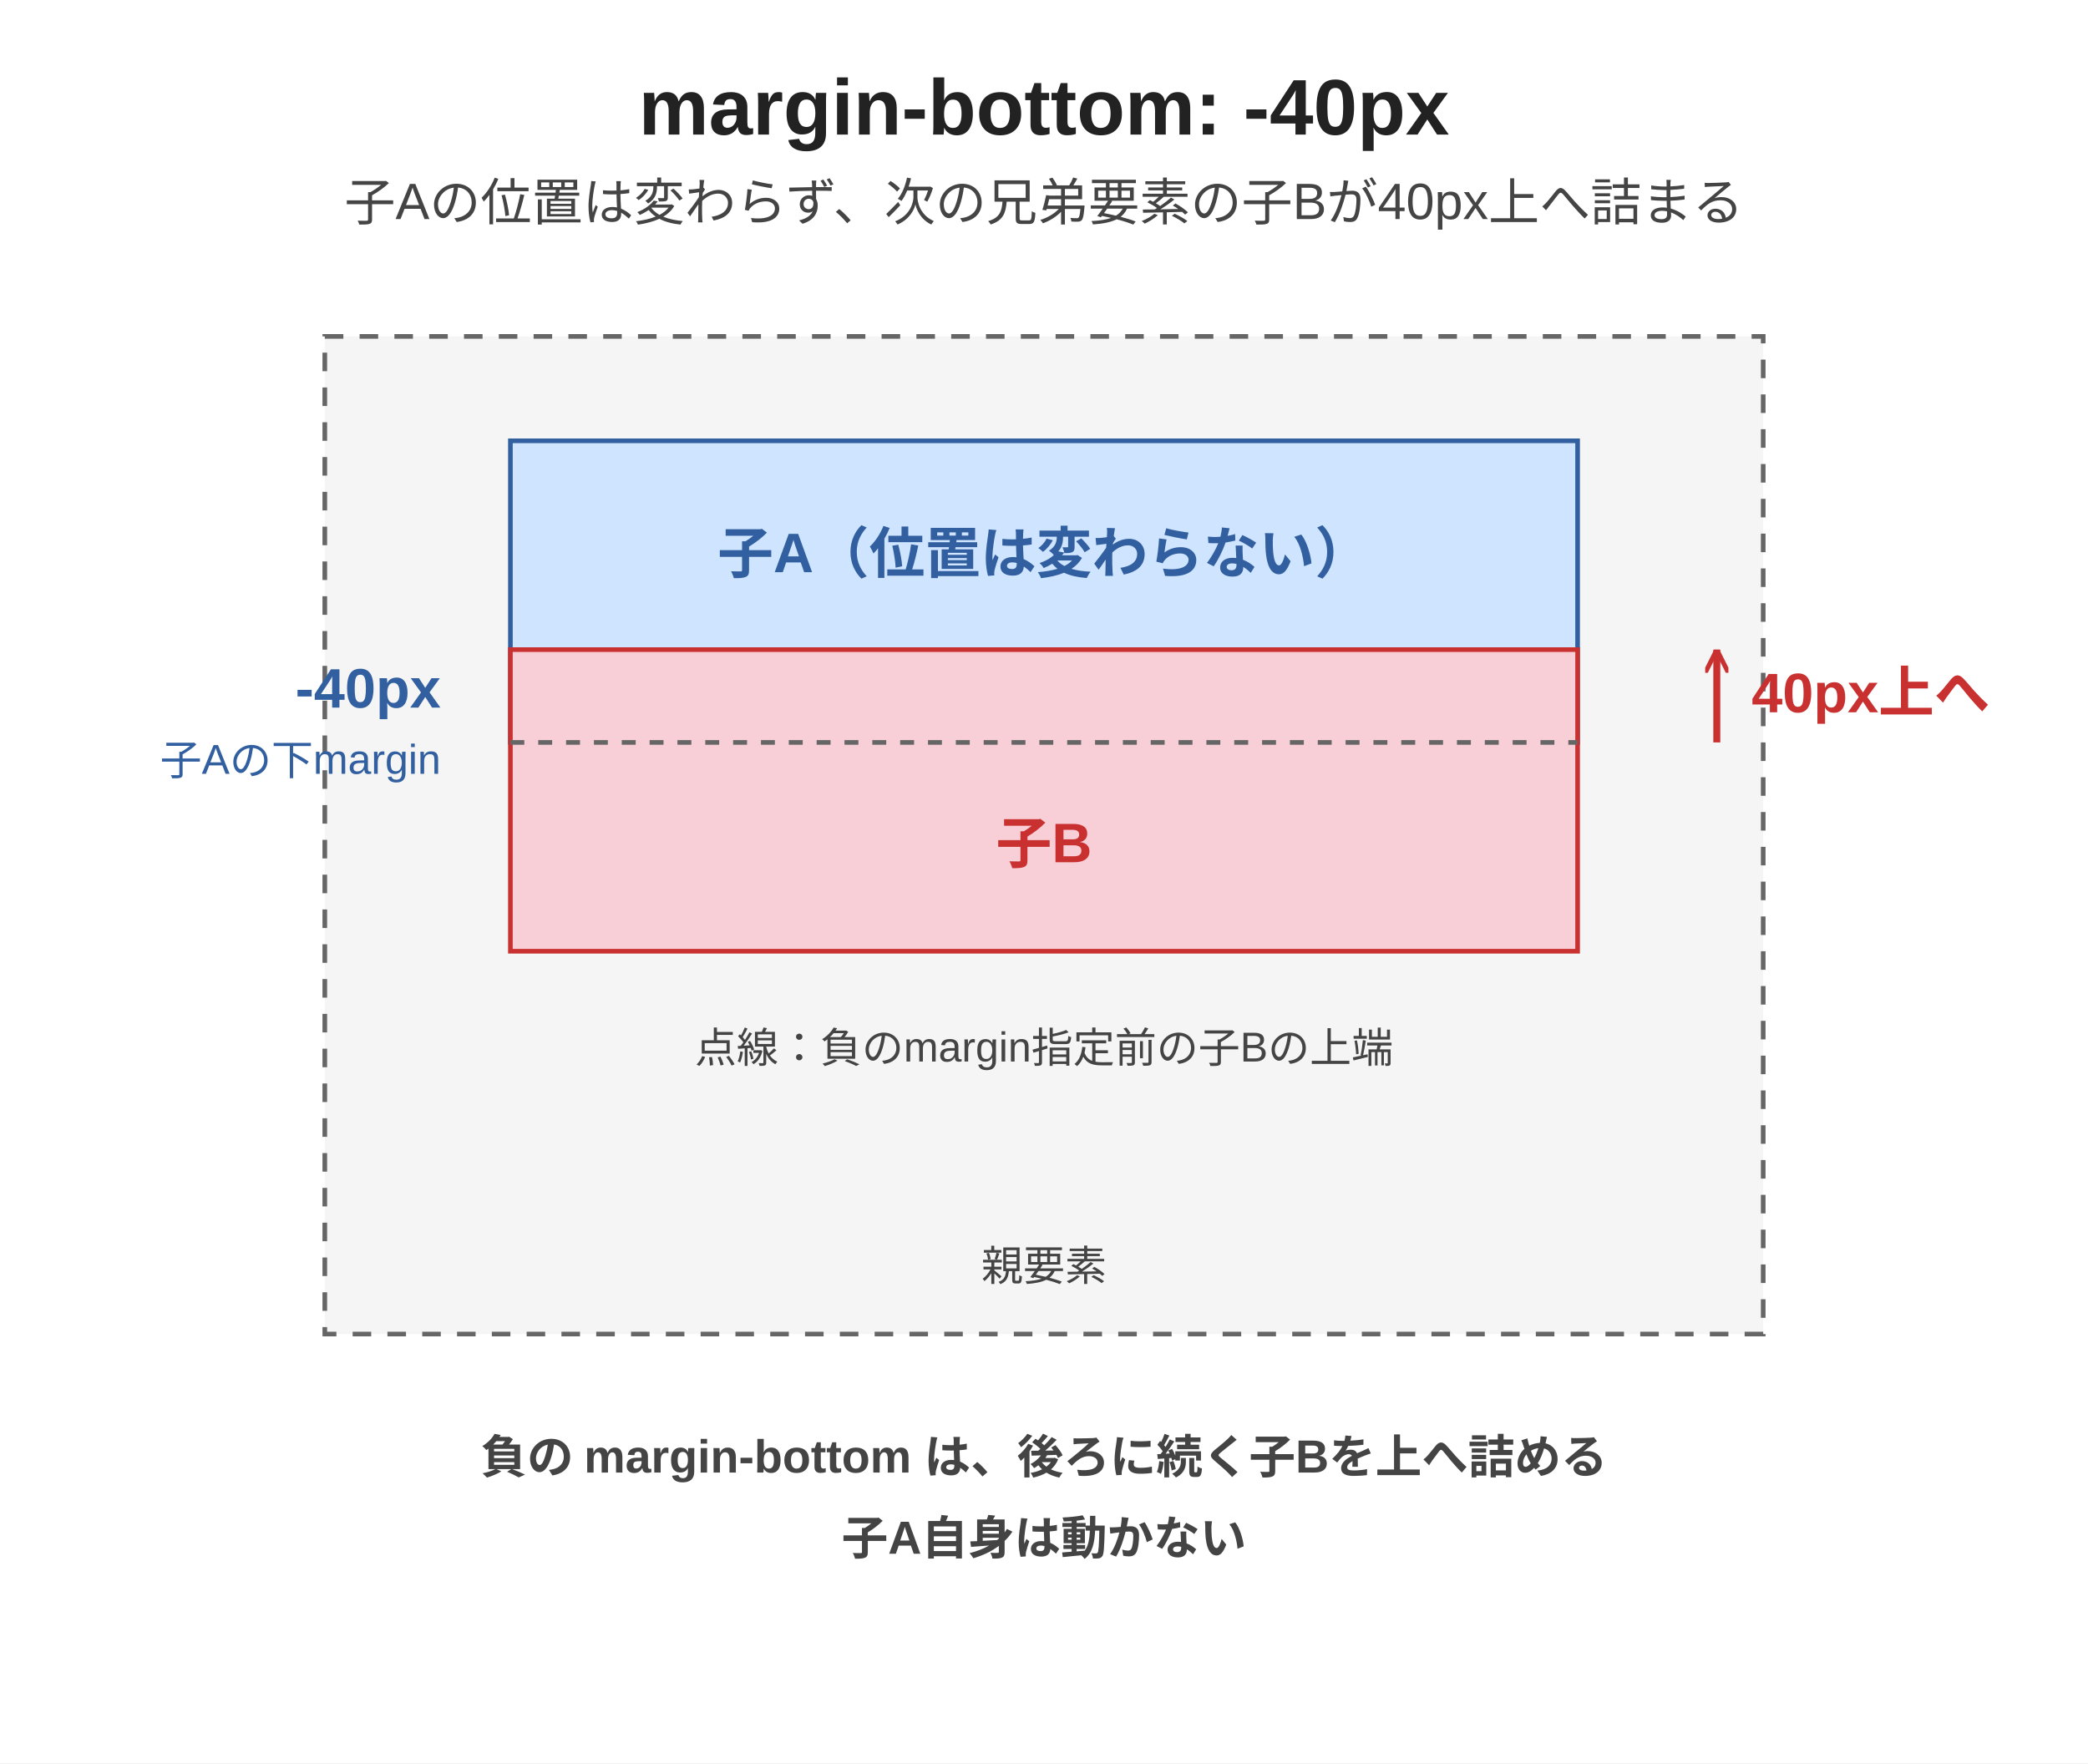
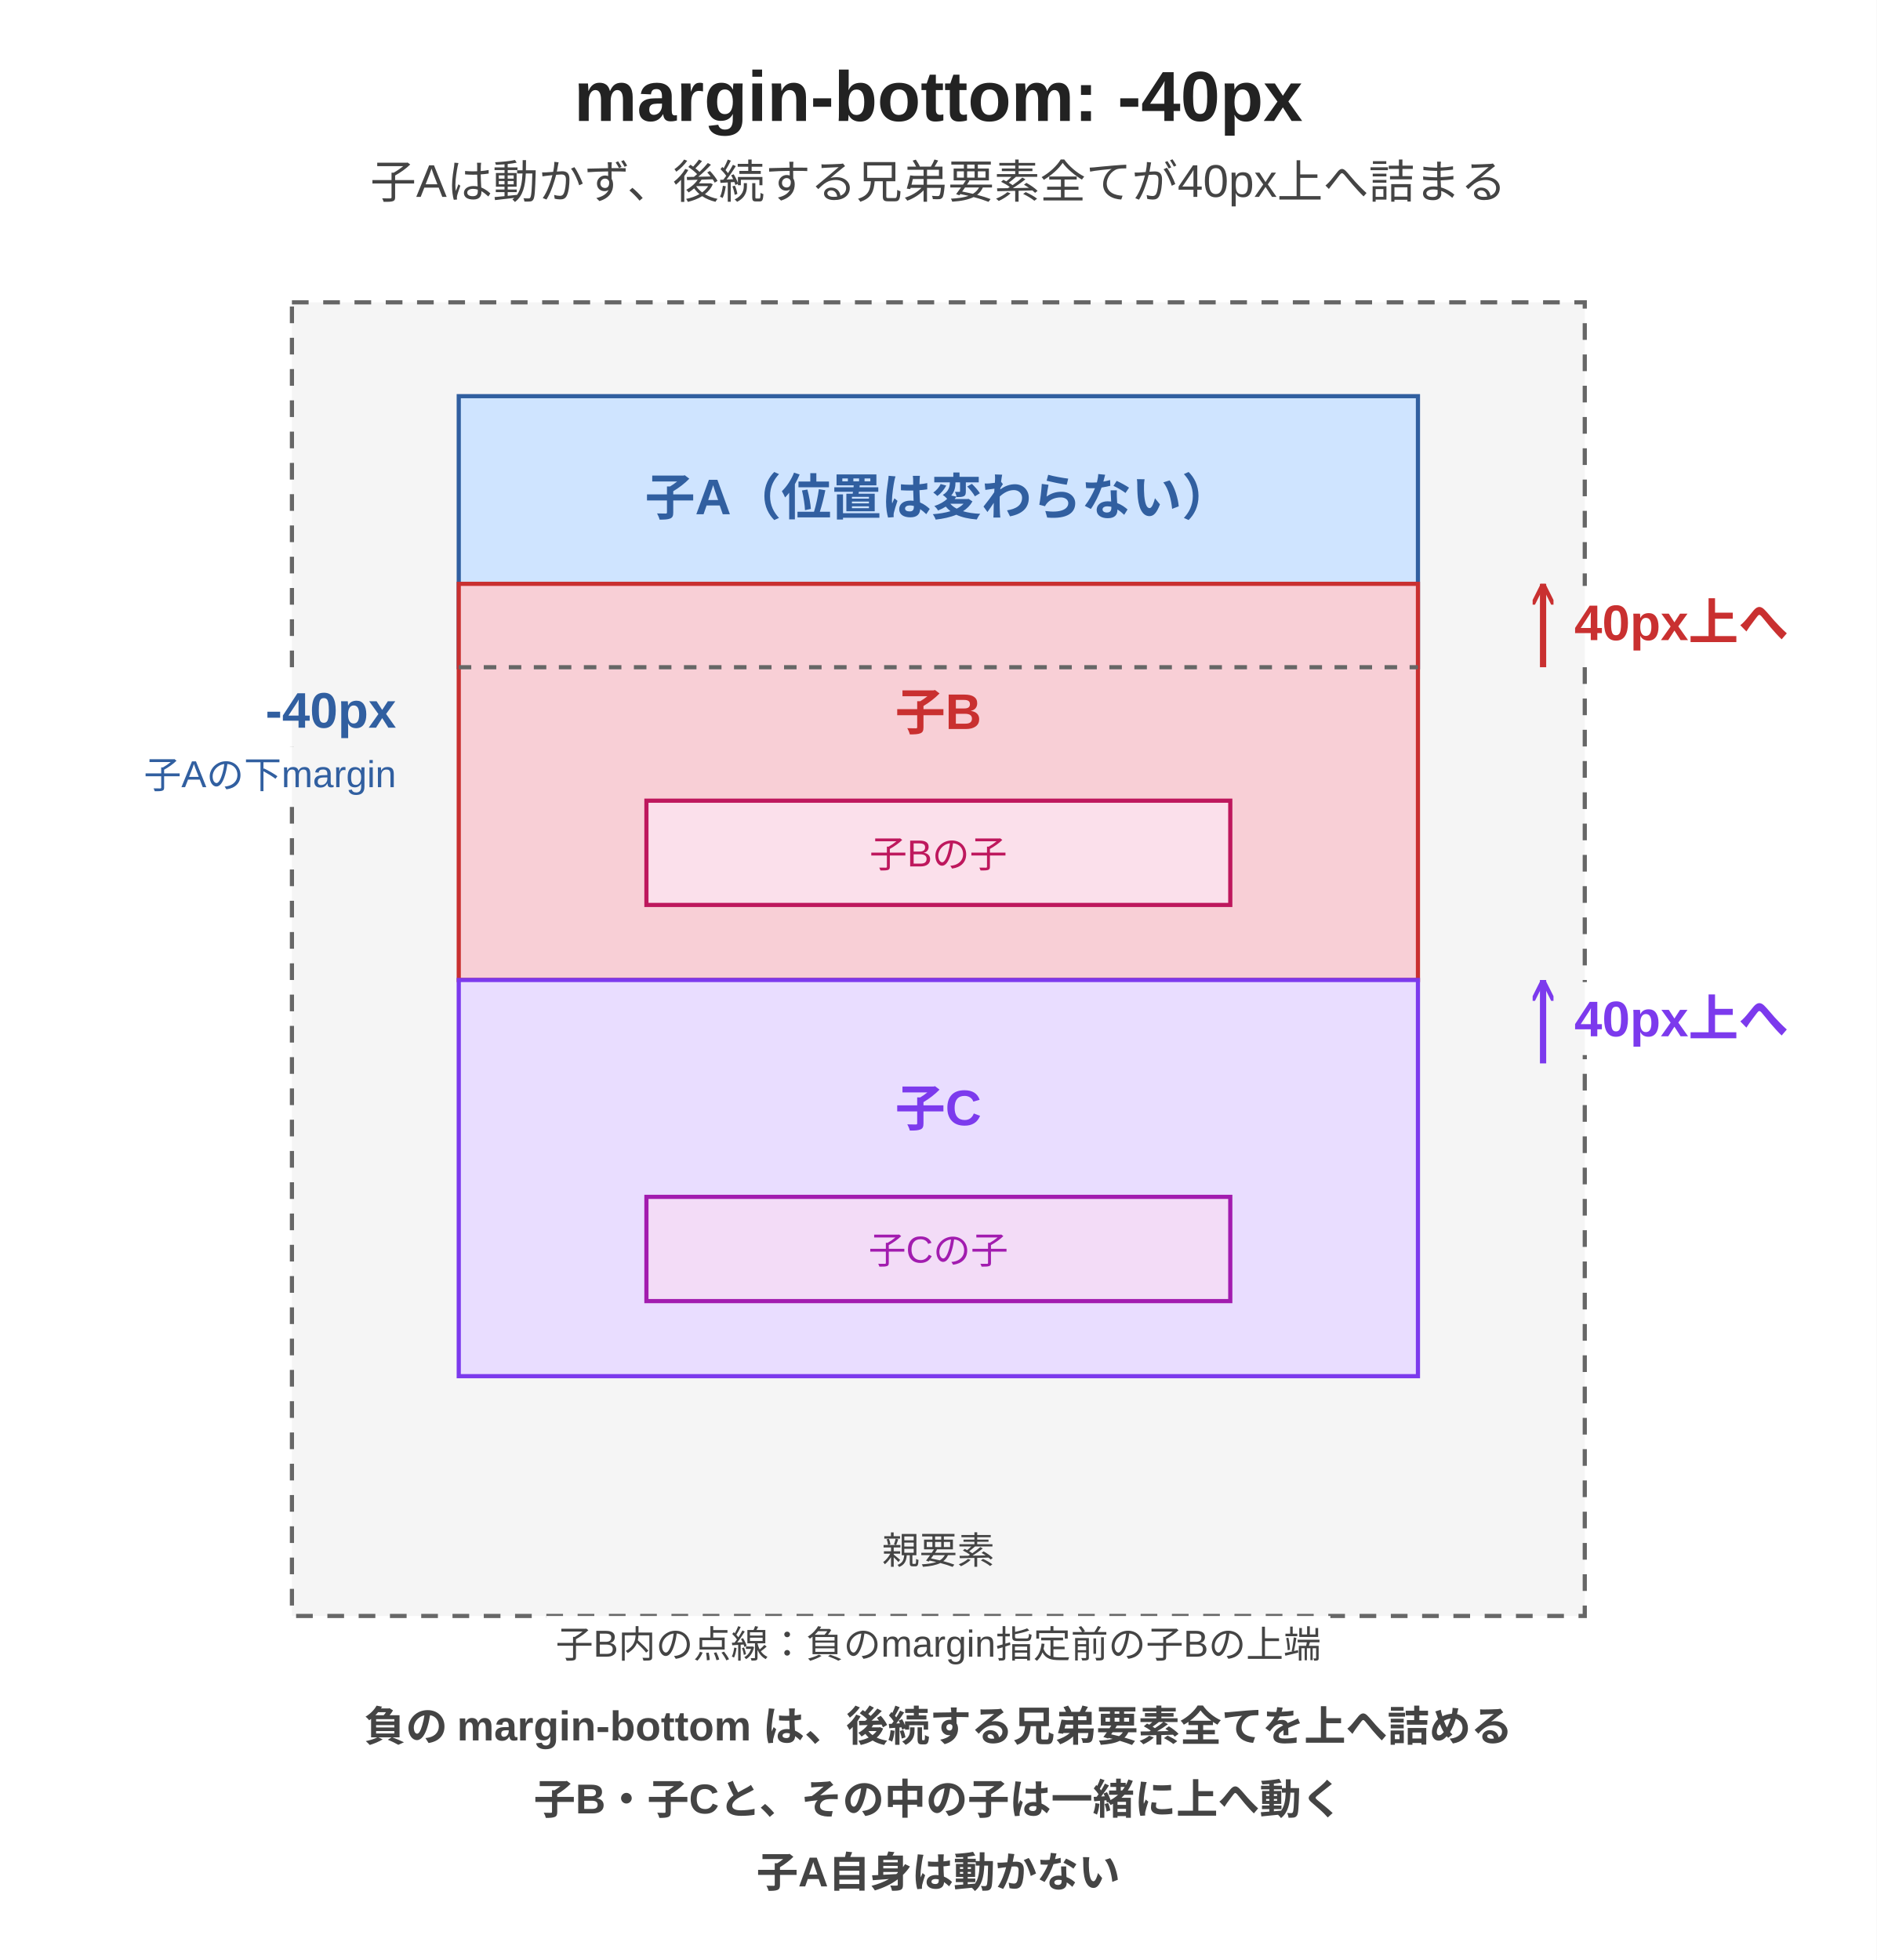
- <svg xmlns="http://www.w3.org/2000/svg" viewBox="0 0 900 760" width="900" height="760" role="img" aria-labelledby="title desc">
+ <svg xmlns="http://www.w3.org/2000/svg" viewBox="0 0 900 940" width="900" height="940" role="img" aria-labelledby="title desc">
+   <defs>
+     <mask id="guide-gap-1" maskUnits="userSpaceOnUse" maskContentUnits="userSpaceOnUse" x="0" y="0" width="900" height="940" style="mask-type:luminance">
+       <rect x="0" y="0" width="900" height="940" fill="#ffffff" />
+       <rect x="751" y="281" width="111" height="35" fill="#000000" class="applied" />
+       <rect x="751" y="471" width="111" height="35" fill="#000000" class="applied" />
+       <rect x="262" y="775" width="376" height="28" fill="#000000" class="applied" />
+       <rect x="64" y="358" width="130" height="28" fill="#000000" />
+       <rect x="123" y="323" width="72" height="35" fill="#000000" />
+     </mask>
+   </defs>
  <style>
    .title { font: 700 34px 'Arial','Hiragino Sans','Yu Gothic',sans-serif; fill:#222; }
    .subtitle { font: 500 22px 'Arial','Hiragino Sans','Yu Gothic',sans-serif; fill:#444444; }
    .label { font: 700 24px 'Arial','Hiragino Sans','Yu Gothic',sans-serif; }
    .small { font: 500 18px 'Arial','Hiragino Sans','Yu Gothic',sans-serif; fill:#444444; }
    .note { font: 600 20px 'Arial','Hiragino Sans','Yu Gothic',sans-serif; fill:#444444; }
+     @media (prefers-reduced-motion: no-preference) {
+       .moving { animation: move 20s infinite; }
+       .applied { animation: reveal 20s infinite; }
+       @keyframes move {
+         0%, 10% { transform: translateY(40px); }
+         22.5%, 100% { transform: translateY(0); }
+       }
+       @keyframes reveal {
+         0%, 22%, 99%, 100% { opacity: 0; }
+         24%, 97% { opacity: 1; }
+       }
+     }
  </style>
  <defs>
    <marker id="moveRed" markerUnits="userSpaceOnUse" viewBox="0 0 10 10" refX="10" refY="5" markerWidth="10" markerHeight="10" orient="auto">
      <path d="M0 0 L10 5 L0 10" fill="none" stroke="#c93030" stroke-width="2" />
    </marker>
+     <marker id="movePurple" markerUnits="userSpaceOnUse" viewBox="0 0 10 10" refX="10" refY="5" markerWidth="10" markerHeight="10" orient="auto">
+       <path d="M0 0 L10 5 L0 10" fill="none" stroke="#7c3aed" stroke-width="2" />
+     </marker>
  </defs>
-   <rect width="900" height="760" fill="#fff" />
+   <rect width="900" height="940" fill="#fff" />
  <text x="450" y="58" text-anchor="middle" class="title">margin-bottom: -40px</text>
-   <text x="450" y="95" text-anchor="middle" class="subtitle">子Aの位置は変わらず、次の兄弟要素の子Bが40px上へ詰まる</text>
-   <rect x="140" y="145" width="620" height="430" fill="#f5f5f5" stroke="#666666" stroke-width="2" stroke-dasharray="8 7" />
-   <text x="450" y="552" text-anchor="middle" class="small">親要素</text>
+   <text x="450" y="95" text-anchor="middle" class="subtitle">子Aは動かず、後続する兄弟要素全てが40px上へ詰まる</text>
+   <rect x="140" y="145" width="620" height="630" fill="#f5f5f5" />
+   <rect x="140" y="145" width="620" height="630" fill="none" stroke="#666666" stroke-width="2" stroke-dasharray="8 7" mask="url(#guide-gap-1)" />
+   <text x="450" y="750" text-anchor="middle" class="small">親要素</text>
  <rect x="220" y="190" width="460" height="130" fill="#cfe4ff" stroke="#315fa0" stroke-width="2" />
  <text x="450" y="247" text-anchor="middle" class="label" fill="#315fa0">子A（位置は変わらない）</text>
-   <rect x="220" y="280" width="460" height="130" fill="#f8cfd6" stroke="#c93030" stroke-width="2" />
-   <text x="450" y="372" text-anchor="middle" class="label" fill="#c93030">子B</text>
+   <g class="moving" id="moving-child-b">
+     <rect x="220" y="280" width="460" height="190" fill="#f8cfd6" stroke="#c93030" stroke-width="2" />
+     <text x="450" y="350" text-anchor="middle" class="label" fill="#c93030">子B</text>
+     <rect x="310" y="384" width="280" height="50" fill="#fbe0eb" stroke="#be185d" stroke-width="2" />
+     <text x="450" y="416" text-anchor="middle" class="small" style="fill:#be185d">子Bの子</text>
+   </g>
+   <g class="moving" id="moving-child-c">
+     <rect x="220" y="470" width="460" height="190" fill="#e9ddff" stroke="#7c3aed" stroke-width="2" />
+     <text x="450" y="540" text-anchor="middle" class="label" fill="#7c3aed">子C</text>
+     <rect x="310" y="574" width="280" height="50" fill="#f3dcf7" stroke="#a21caf" stroke-width="2" />
+     <text x="450" y="606" text-anchor="middle" class="small" style="fill:#a21caf">子Cの子</text>
+   </g>
  <line x1="220" y1="320" x2="680" y2="320" stroke="#666666" stroke-width="2" stroke-dasharray="6 6" />
-   <text x="450" y="458" text-anchor="middle" class="small">点線：負のmargin指定前の子Bの上端</text>
-   <text x="190" y="305" text-anchor="end" class="label" fill="#315fa0">-40px</text>
-   <text x="190" y="334" text-anchor="end" class="small" style="fill:#315fa0">子Aの下margin</text>
-   <line x1="740" y1="320" x2="740" y2="280" stroke="#c93030" stroke-width="3" marker-end="url(#moveRed)" />
-   <text x="755" y="307" class="label" fill="#c93030">40px上へ</text>
-   <text x="450" y="635" text-anchor="middle" class="note">負の margin-bottom は、後ろに続く子Bを上へ詰める</text>
-   <text x="450" y="670" text-anchor="middle" class="note">子A自身は動かない</text>
+   <text x="450" y="795" text-anchor="middle" class="small applied">子B内の点線：負のmargin指定前の子Bの上端</text>
+   <text x="190" y="349" text-anchor="end" class="label" fill="#315fa0">-40px</text>
+   <text x="190" y="378" text-anchor="end" class="small" style="fill:#315fa0">子Aの下margin</text>
+   <g class="applied">
+     <line x1="740" y1="320" x2="740" y2="280" stroke="#c93030" stroke-width="3" marker-end="url(#moveRed)" />
+     <text x="755" y="307" class="label" fill="#c93030">40px上へ</text>
+     <line x1="740" y1="510" x2="740" y2="470" stroke="#7c3aed" stroke-width="3" marker-end="url(#movePurple)" />
+     <text x="755" y="497" class="label" fill="#7c3aed">40px上へ</text>
+     <text x="450" y="835" text-anchor="middle" class="note">負の margin-bottom は、後続する兄弟要素全てを上へ詰める</text>
+     <text x="450" y="870" text-anchor="middle" class="note">子B・子Cと、その中の子は一緒に上へ動く</text>
+     <text x="450" y="905" text-anchor="middle" class="note">子A自身は動かない</text>
+   </g>
</svg>
